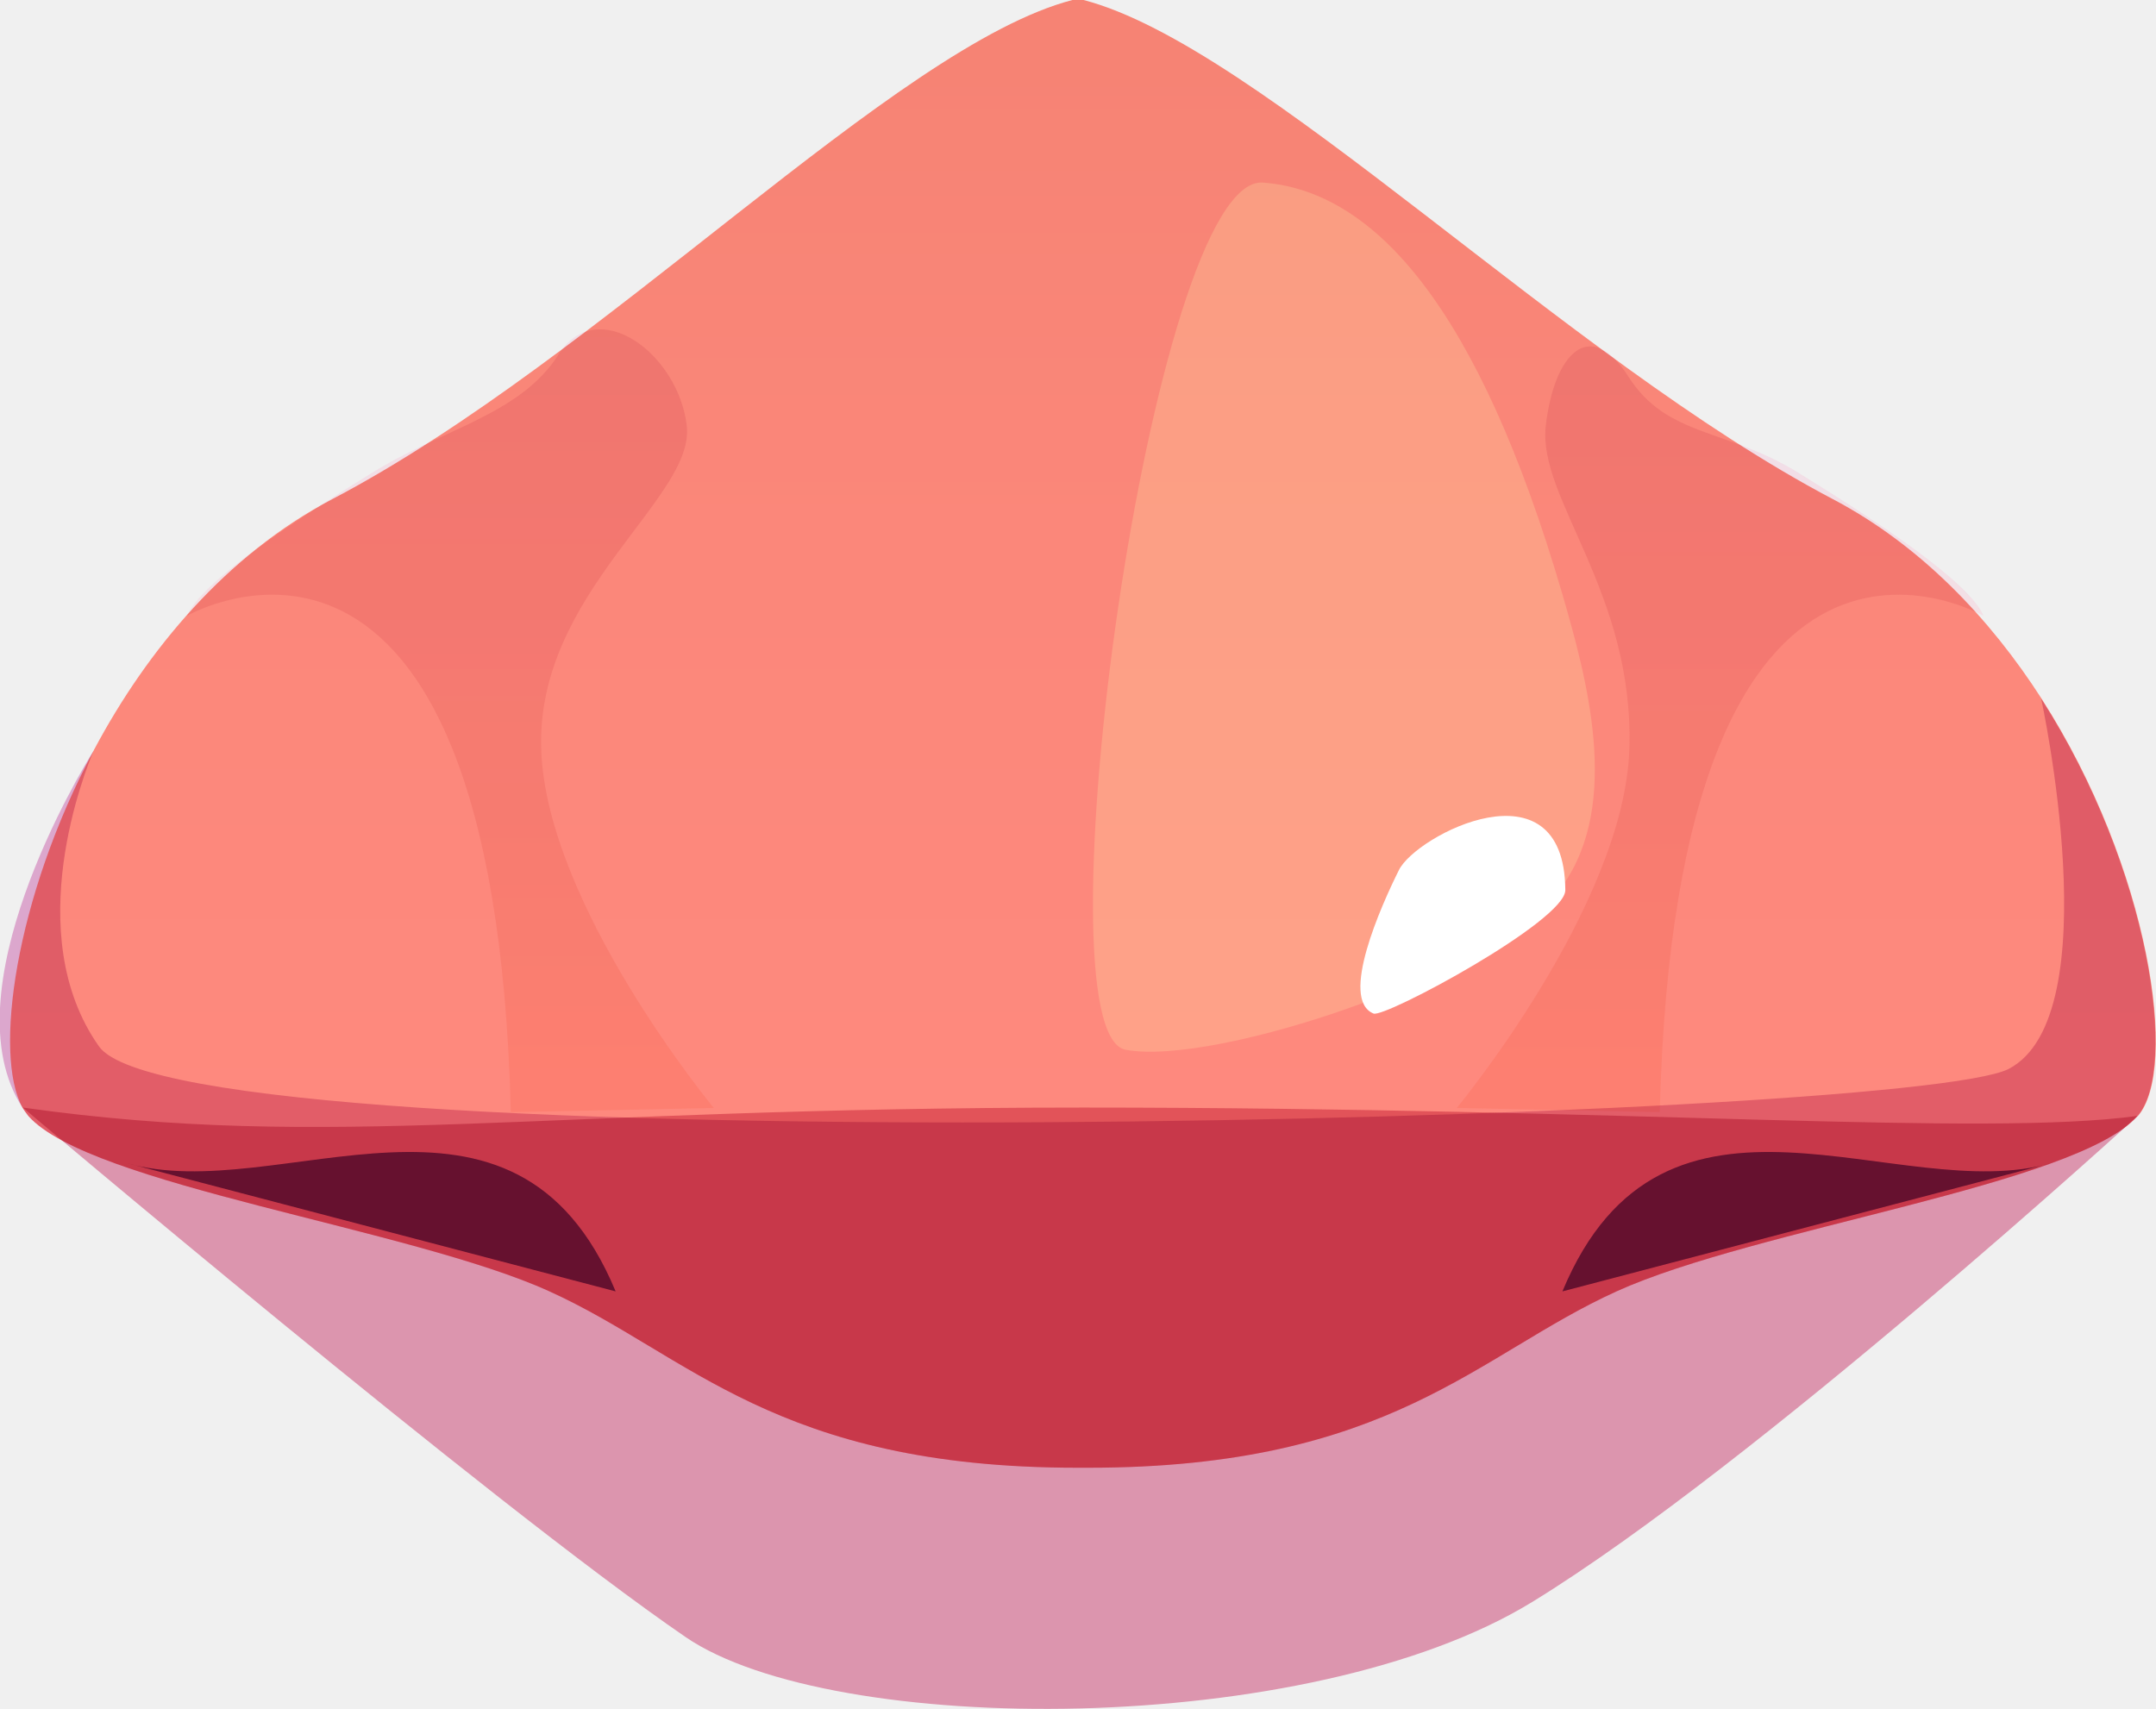
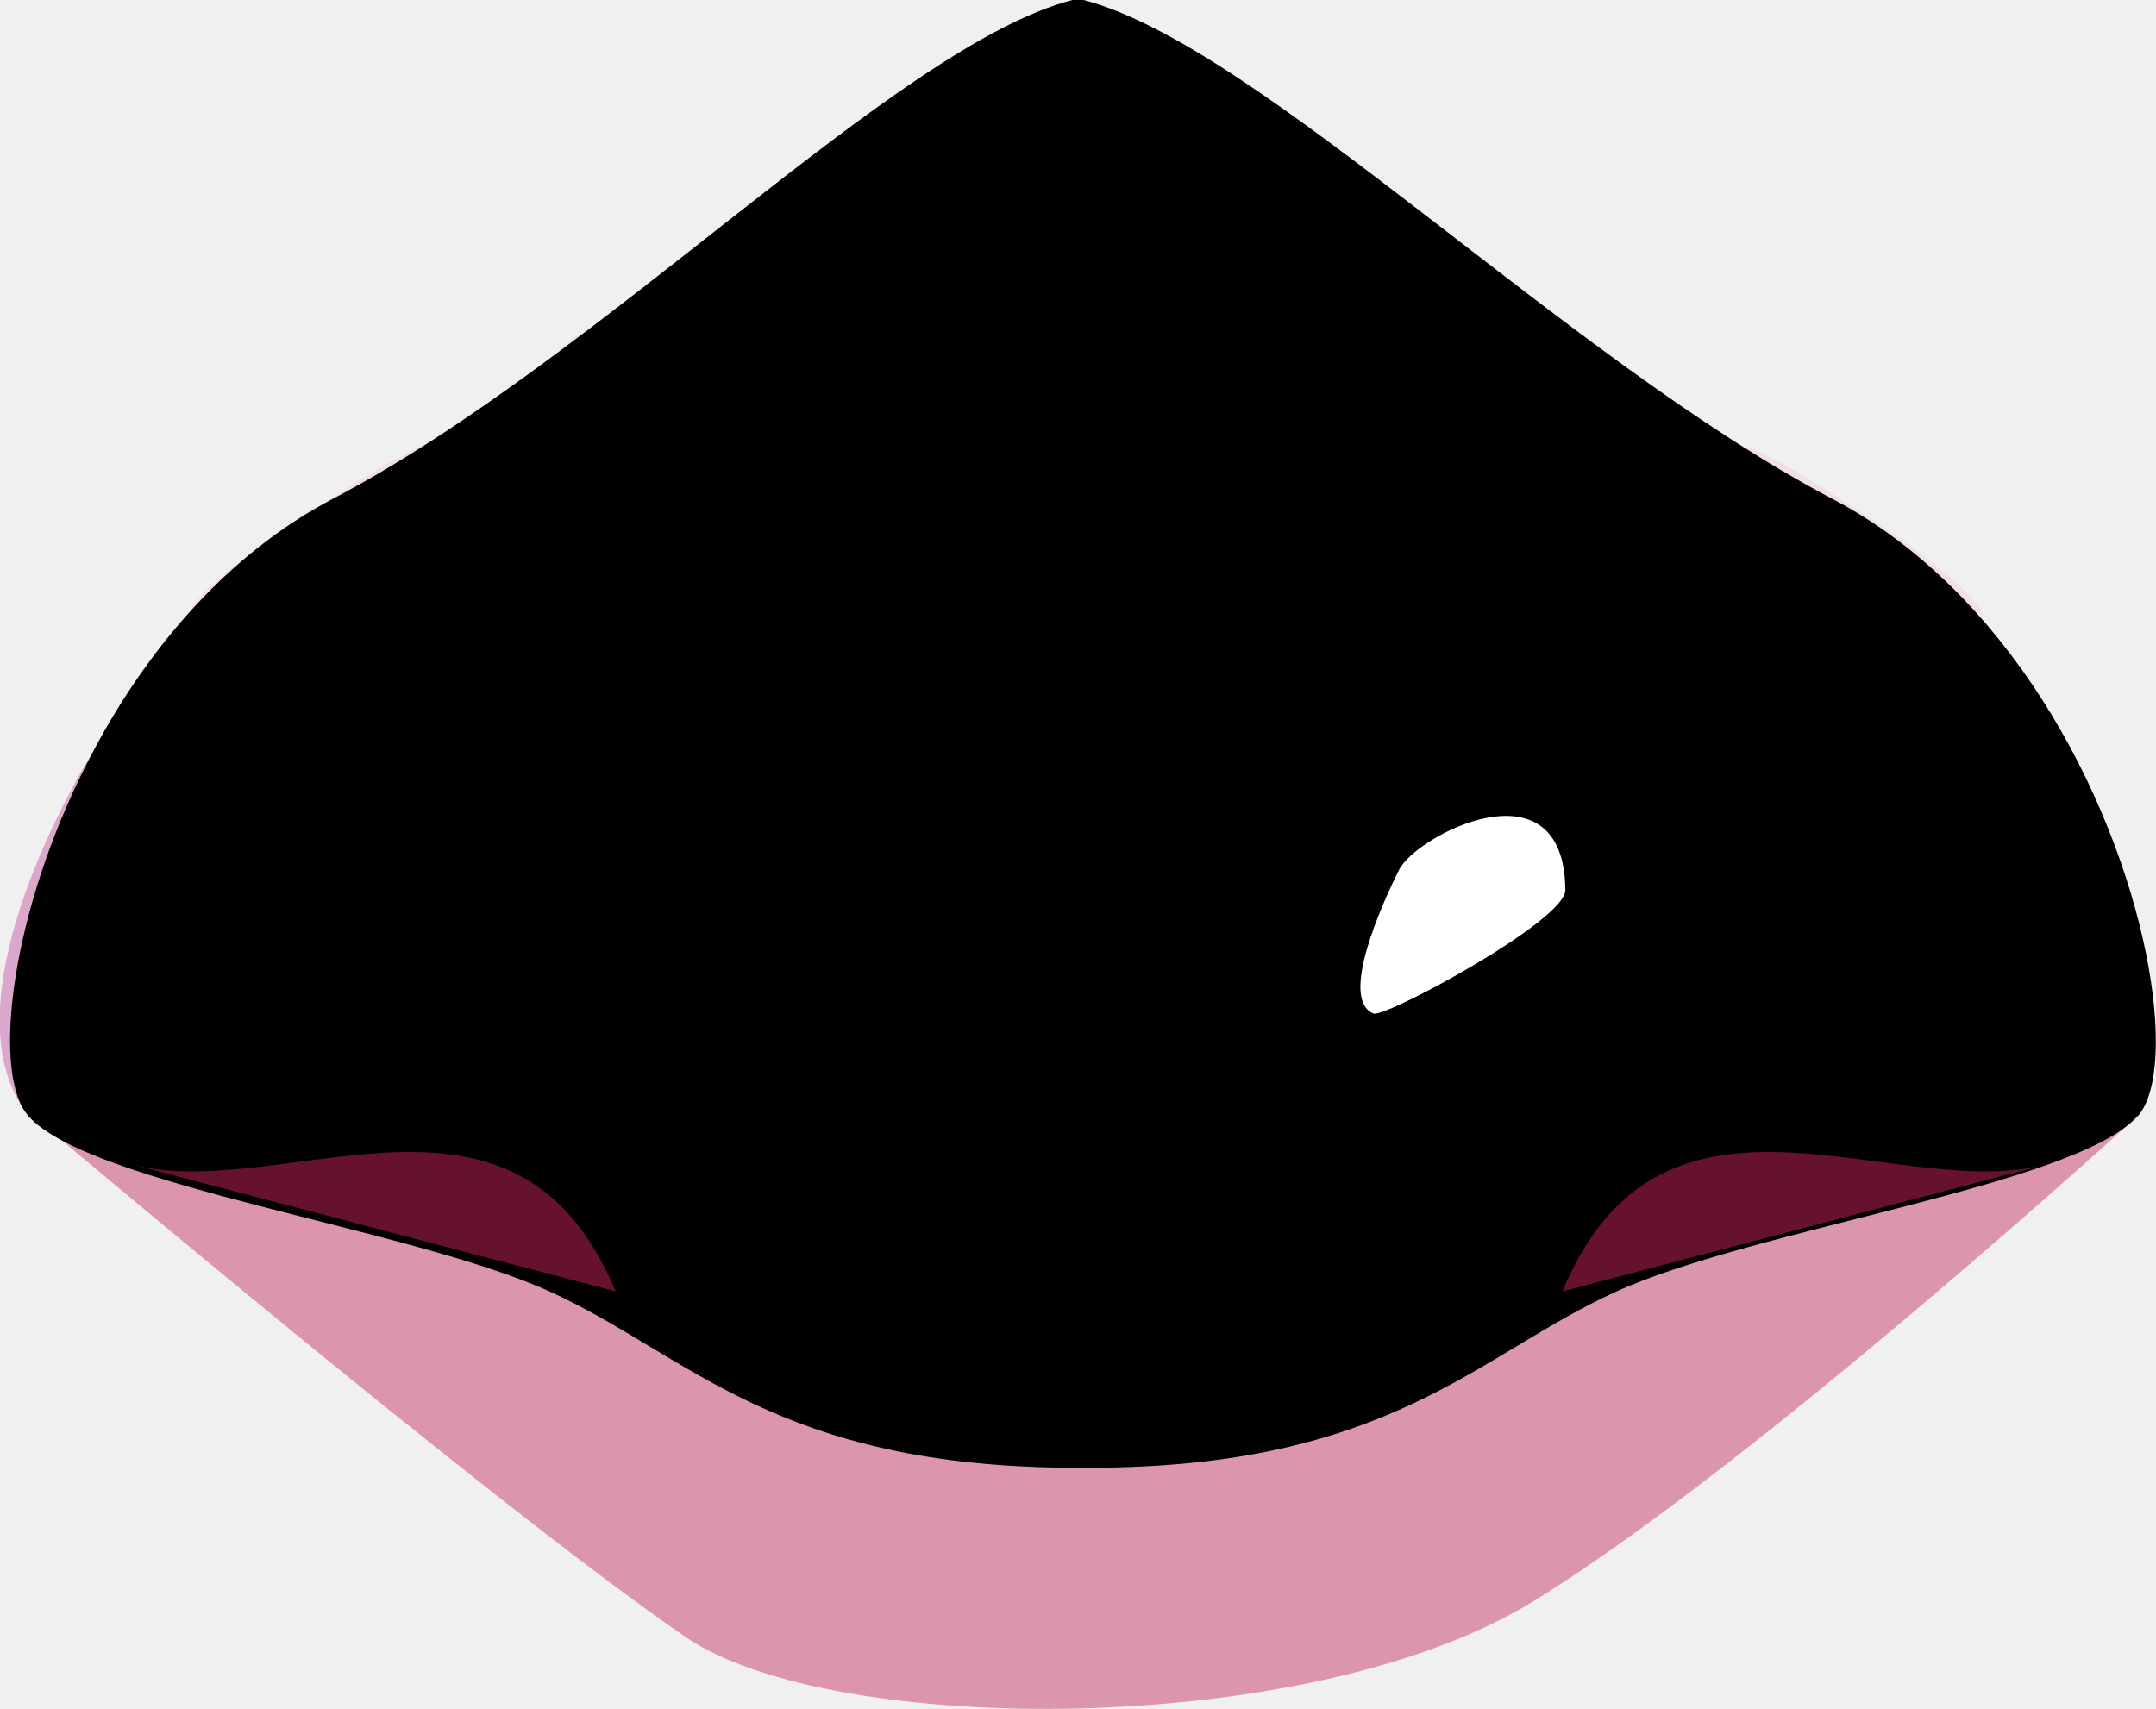
<svg xmlns="http://www.w3.org/2000/svg" xmlns:xlink="http://www.w3.org/1999/xlink" viewBox="0 0 51.83 41.09">
  <defs>
-     <linearGradient id="d" x1="26.04" y1="1.1" x2="26.04" y2="31.09" gradientUnits="userSpaceOnUse">
-       <stop offset="0" stop-color="#f68374" />
-       <stop offset=".4" stop-color="#fb877a" />
-       <stop offset="1" stop-color="#ff8a7f" />
-     </linearGradient>
    <linearGradient id="e" x1="10.83" y1="27.62" x2="10.83" y2="9.84" gradientUnits="userSpaceOnUse">
      <stop offset="0" stop-color="#ffe7d8" />
-       <stop offset=".44" stop-color="#f7dcdd" />
-       <stop offset=".99" stop-color="#f1d4e2" />
+       <stop offset="0.44" stop-color="#f7dcdd" />
+       <stop offset="0.99" stop-color="#f1d4e2" />
    </linearGradient>
    <linearGradient id="f" x1="1849.24" y1="27.6" x2="1849.24" y2="10.22" gradientTransform="translate(1890.59) rotate(-180) scale(1 -1)" xlink:href="#e" />
  </defs>
  <g style="isolation:isolate;">
    <g id="b">
      <g id="c">
-         <path d="M51.39,26.83c-1.47,1.67-9.18,2.7-12.53,4.22-3.35,1.52-5.43,4.24-12.69,4.24h-.27c-7.26,0-9.34-2.72-12.69-4.24-3.34-1.52-11.06-2.55-12.53-4.22-.05-.07-.1-.13-.14-.2-.7-1.27-.18-5.04,1.71-8.58,0,0,0,0,0,0,.01-.03.02-.04.02-.04,1.27-2.38,3.17-4.67,5.72-6.01C14.46,8.61,21.52,1.11,25.78,0h.27c4.25,1.11,11.56,8.61,18.01,12,2.11,1.11,3.78,2.87,5.02,4.8,2.61,4.07,3.31,8.91,2.31,10.04Z" style="fill:url(#d); stroke-width:0px;" />
+         <path d="M51.39,26.83c-1.47,1.67-9.18,2.7-12.53,4.22-3.35,1.52-5.43,4.24-12.69,4.24h-.27c-7.26,0-9.34-2.72-12.69-4.24-3.34-1.52-11.06-2.55-12.53-4.22-.05-.07-.1-.13-.14-.2-.7-1.27-.18-5.04,1.71-8.58,0,0,0,0,0,0,.01-.03.02-.04.02-.04,1.27-2.38,3.17-4.67,5.72-6.01C14.46,8.61,21.52,1.11,25.78,0h.27c4.25,1.11,11.56,8.61,18.01,12,2.11,1.11,3.78,2.87,5.02,4.8,2.61,4.07,3.31,8.91,2.31,10.04Z" style="stroke-width: 0px; fill: fillColor;" />
        <path d="M49.33,27.96c-3.67,1.08-9.33-2.78-11.77,3.09l11.77-3.09Z" style="fill:#812751; stroke-width:0px;" />
        <path d="M3.03,27.96c3.67,1.08,9.33-2.78,11.77,3.09l-11.77-3.09Z" style="fill:#812751; stroke-width:0px;" />
        <path d="M51.39,26.83c-1.47,1.67-9.18,2.7-12.53,4.22-3.35,1.52-5.43,4.24-12.69,4.24h-.27c-7.26,0-9.34-2.72-12.69-4.24-3.34-1.52-11.06-2.55-12.53-4.22-.05-.07-.1-.13-.14-.2-1.8-2.77,1.39-8.07,1.71-8.58,0,0,0,0,0,0-.18.43-1.79,4.39.13,7.11,2.03,2.87,43.47,1.81,45.91.54,2.44-1.27.78-8.9.78-8.9,2.61,4.07,3.31,8.91,2.31,10.04Z" style="fill:#ce77b5; mix-blend-mode:multiply; opacity:.6; stroke-width:0px;" />
        <path d="M.55,26.63c7.46,1.05,12.29,0,25.49,0s21.6.71,25.35.2c0,0-9.19,8.4-14.56,11.69-5.37,3.29-16.83,3.25-20.35.84C11.77,36.13.55,26.63.55,26.63Z" style="fill:#ce5982; mix-blend-mode:multiply; opacity:.6; stroke-width:0px;" />
        <path d="M4.49,14.81s7.38-4.28,7.79,11.93l4.88-.1s-4.03-4.87-4.15-8.63,3.7-6.03,3.5-7.77-2.15-3.18-3.08-1.72-2.76,1.77-4.52,2.87c-1.76,1.09-4.08,2.59-4.42,3.43Z" style="fill:url(#e); mix-blend-mode:multiply; opacity:.7; stroke-width:0px;" />
        <path d="M47.69,14.81s-7.38-4.28-7.79,11.93l-4.88-.1s4.03-4.87,4.15-8.63-2.21-6.03-2.01-7.77,1.06-2.64,1.99-1.18c.93,1.46,2.36,1.23,4.12,2.33,1.76,1.09,4.08,2.59,4.42,3.43Z" style="fill:url(#f); mix-blend-mode:multiply; opacity:.7; stroke-width:0px;" />
        <path d="M37.56,14.29c-2.02-6.91-4.52-9.7-7.2-9.9s-5.49,20.44-3.3,20.85,9.07-1.93,10.5-3.94c1.43-2.01.56-5.07,0-7.01Z" style="fill:#fff9b5; mix-blend-mode:soft-light; opacity:.5; stroke-width:0px;" />
        <path d="M37.63,21.39c-.03-3.15-3.59-1.31-4-.47-.42.84-1.44,3.11-.61,3.45.27.11,4.62-2.23,4.61-2.97Z" style="fill:#fff; stroke-width:0px;" />
      </g>
    </g>
  </g>
</svg>
